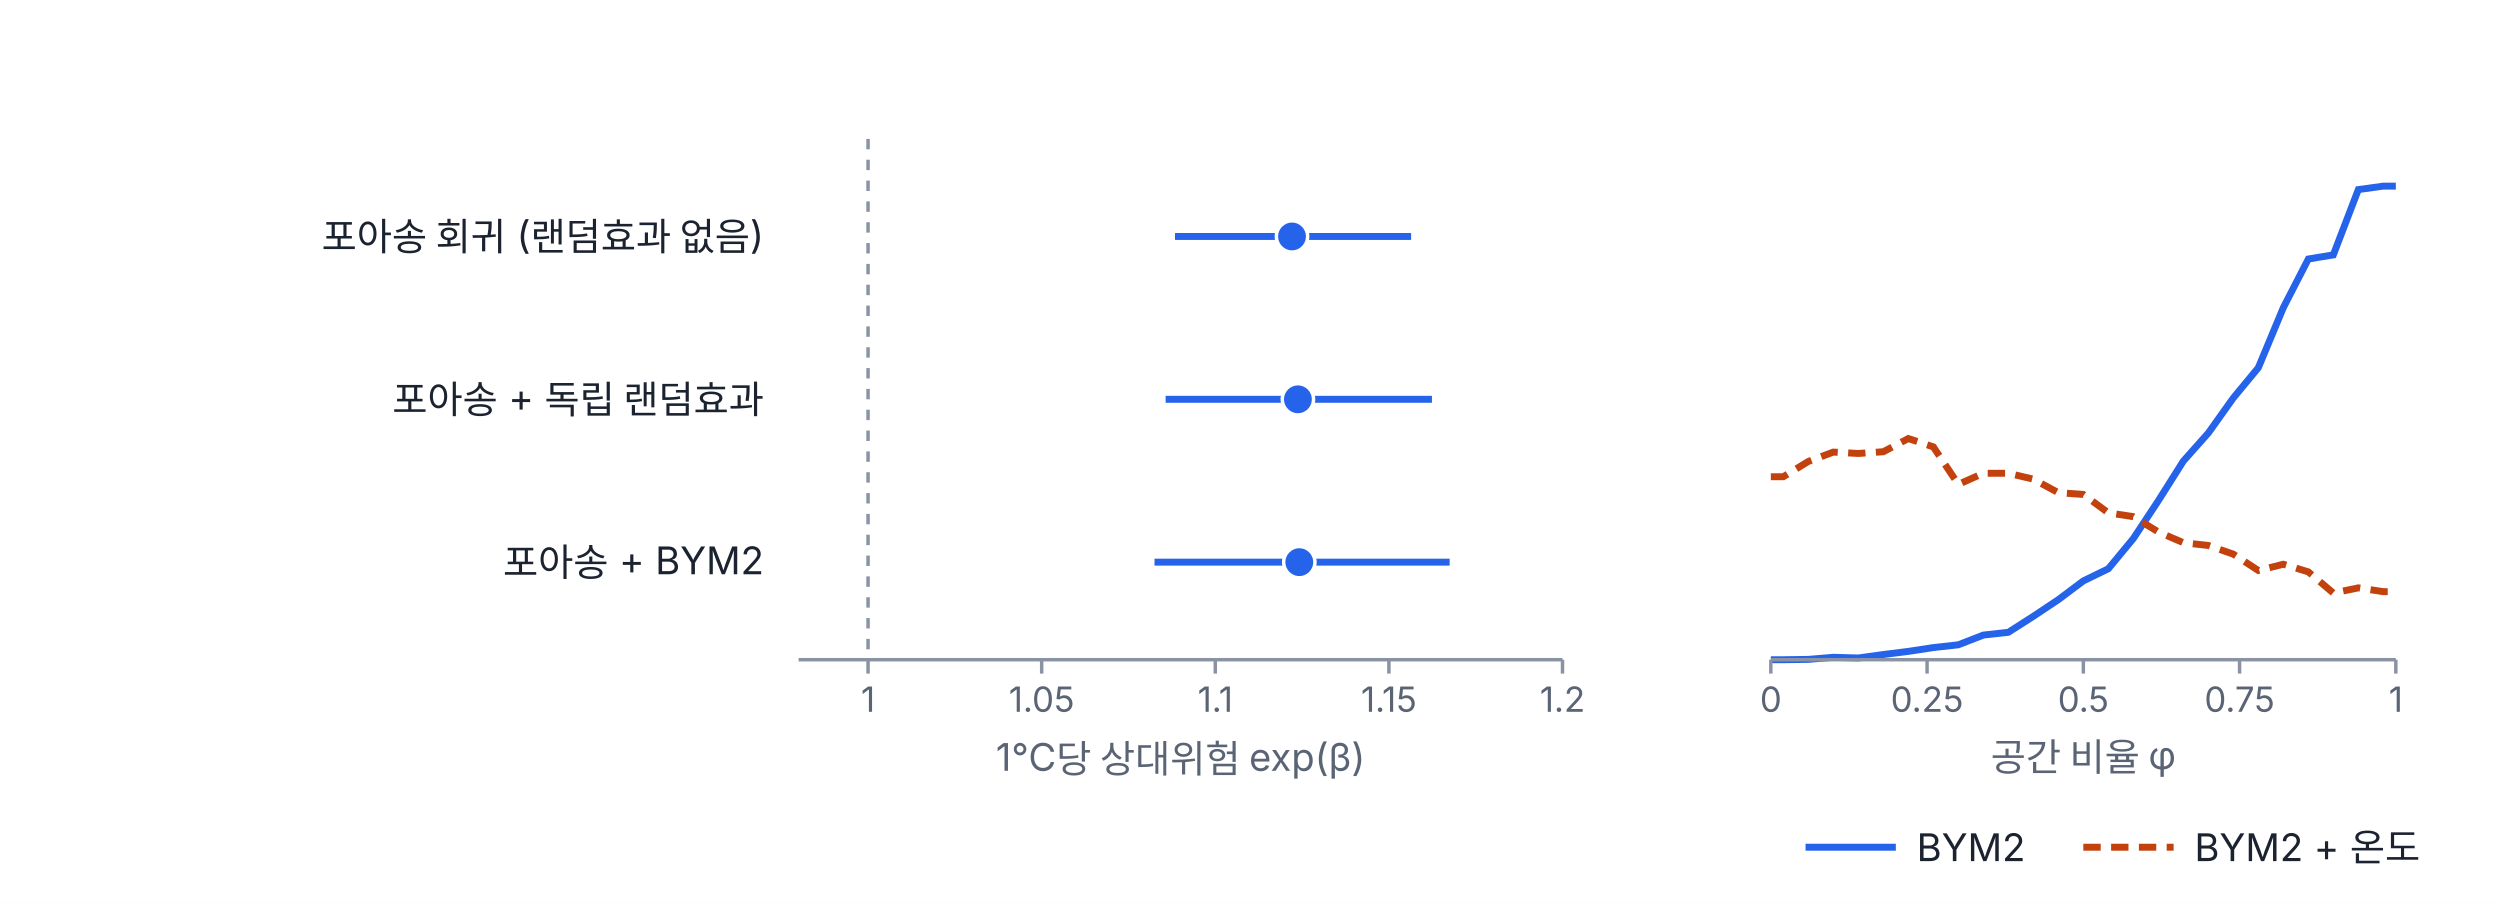
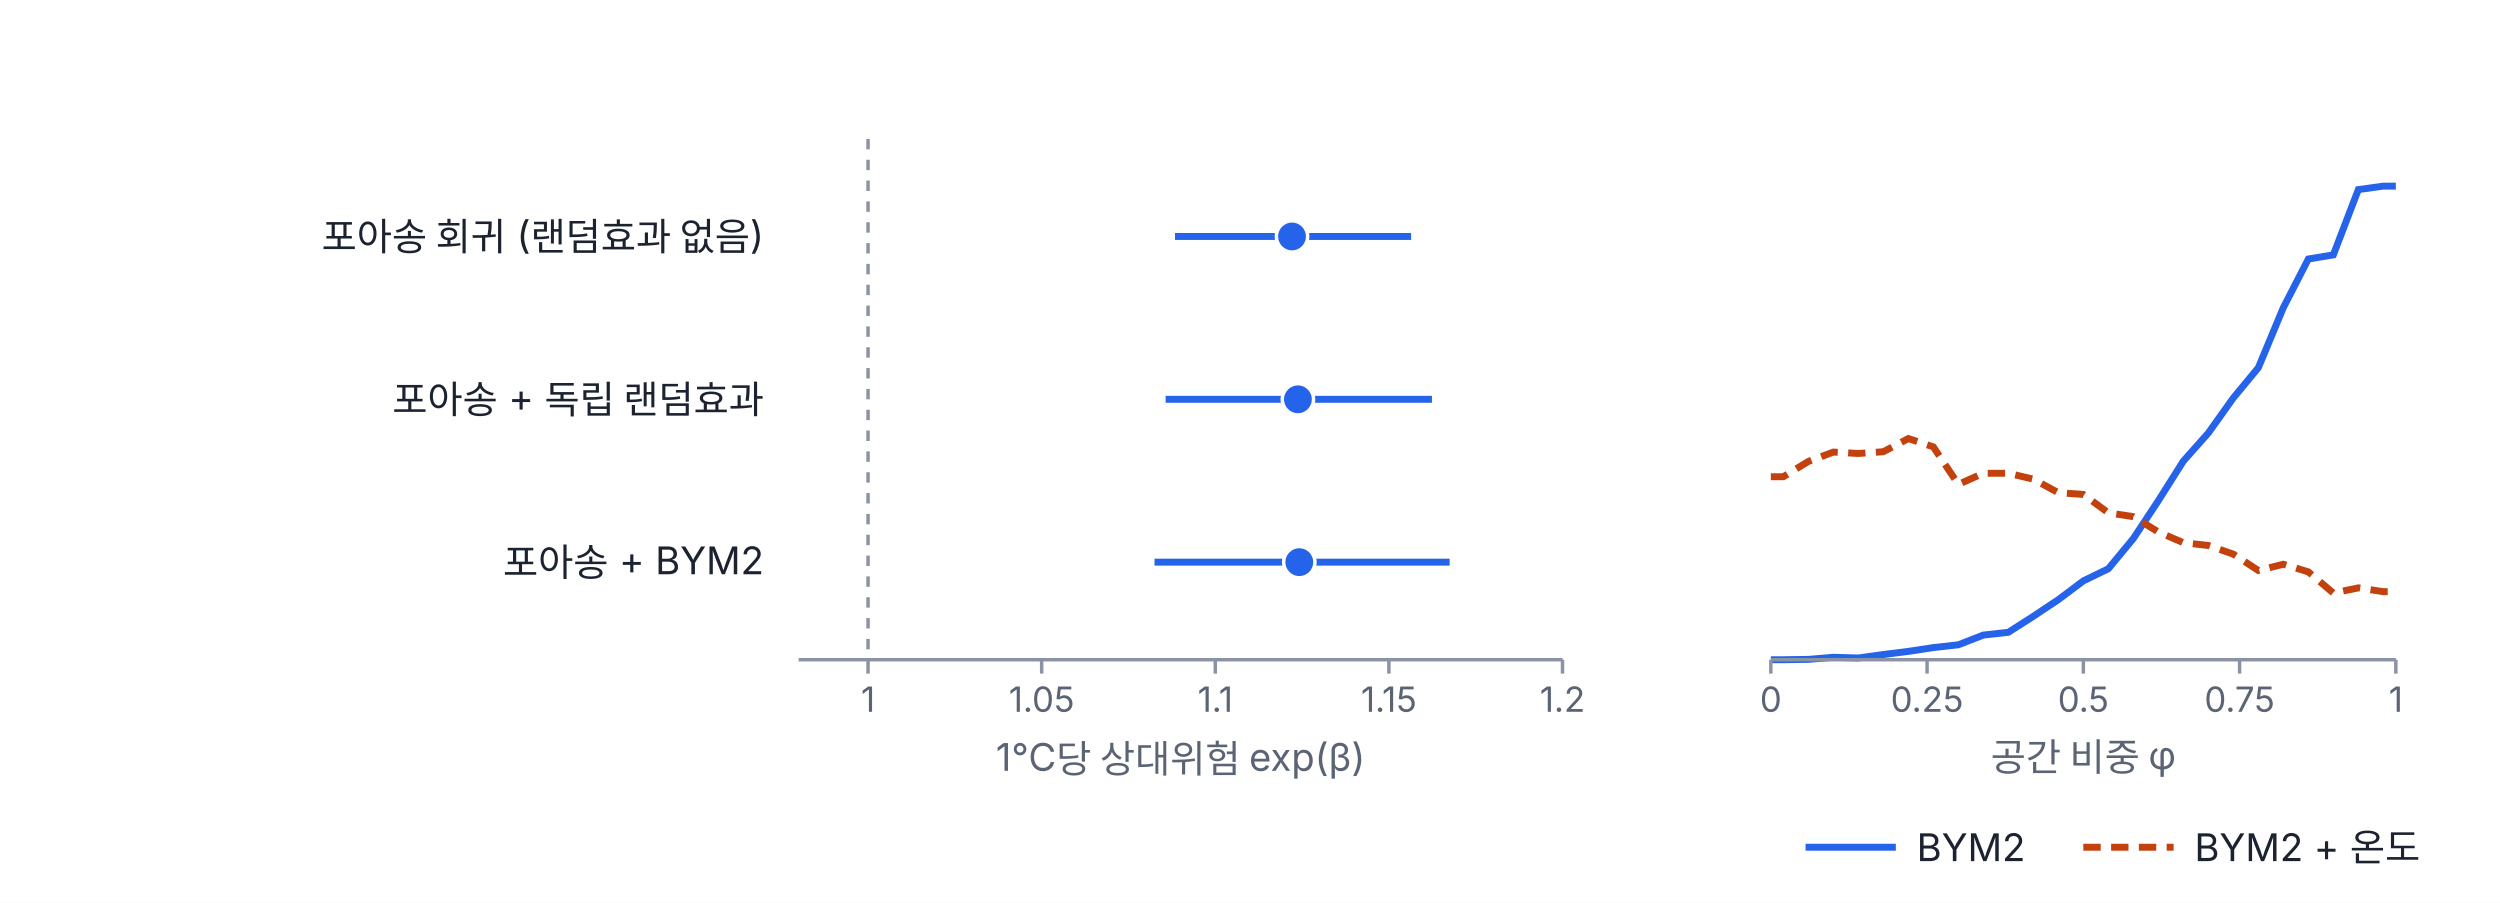
- <svg xmlns="http://www.w3.org/2000/svg" class="gsfig" viewBox="0 0 720 260" role="img" aria-label="왼쪽: 온도편차 1℃당 상대위험과 95% 신용구간. 랜덤효과 없는 포아송 회귀 1.122, 독립 랜덤효과 1.124, BYM2 1.124로 점추정은 거의 같고, 랜덤효과를 넣을수록 구간이 넓어짐(β의 사후 표준편차 0.0153 → 0.0192). 오른쪽: BYM2의 공간 비율 φ의 사후분포. 온도편차를 넣기 전(실선, 평균 0.79)에는 랜덤효과의 대부분이 공간 구조였지만, 넣은 뒤(점선, 평균 0.41)에는 넓게 퍼짐. 온도가 공간 구조의 상당 부분을 설명함">
+ <svg xmlns="http://www.w3.org/2000/svg" class="gsfig" viewBox="0 0 720 260" role="img" aria-label="왼쪽: 온도편차 1℃당 상대위험과 95% 신용구간. 랜덤효과 없는 포아송 회귀 1.122, 독립 랜덤효과 1.124, BYM2 1.124로 점추정은 거의 같고, 랜덤효과를 넣을수록 구간이 넓어짐(β의 사후 표준편차 0.0153 → 0.0192). 오른쪽: BYM2의 공간 비중 φ의 사후분포. 온도편차를 넣기 전(실선, 평균 0.79)에는 랜덤효과의 대부분이 공간 구조였지만, 넣은 뒤(점선, 평균 0.41)에는 넓게 퍼짐. 온도가 공간 구조의 상당 부분을 설명함">
  <style>
.gsfig{font-family:system-ui,-apple-system,'Apple SD Gothic Neo','Malgun Gothic','Noto Sans KR',sans-serif}
.gsfig .s-fg{stroke:#1c2330}.gsfig .s-mu{stroke:#8a93a3}.gsfig .s-ac{stroke:#2563eb}.gsfig .s-bd{stroke:#c2410c}.gsfig .s-ok{stroke:#15803d}.gsfig .s-bg{stroke:#ffffff}
.gsfig .f-fg{fill:#1c2330}.gsfig .f-mu{fill:#5a6475}.gsfig .f-ac{fill:#2563eb}.gsfig .f-acs{fill:#e6eefe}.gsfig .f-bd{fill:#c2410c}
.gsfig .f-bds{fill:#fdeee6}.gsfig .f-ok{fill:#15803d}.gsfig .f-sf{fill:#f0f2f5}.gsfig .f-bg{fill:#ffffff}
.gsfig .d0{fill:#2166ac}.gsfig .d1{fill:#67a9cf}.gsfig .d2{fill:#d1e5f0}.gsfig .d3{fill:#fddbc7}.gsfig .d4{fill:#ef8a62}.gsfig .d5{fill:#b2182b}
.gsfig .q0{fill:#fff1e0}.gsfig .q1{fill:#fdc98f}.gsfig .q2{fill:#f98f45}.gsfig .q3{fill:#d9530f}.gsfig .q4{fill:#8c2d04}
@media (prefers-color-scheme:dark){
.gsfig .s-fg{stroke:#e6e9ef}.gsfig .s-mu{stroke:#737c8c}.gsfig .s-ac{stroke:#6d9bff}.gsfig .s-bd{stroke:#fb8b5b}.gsfig .s-ok{stroke:#4ade80}.gsfig .s-bg{stroke:#1a1e26}
.gsfig .f-fg{fill:#e6e9ef}.gsfig .f-mu{fill:#a7afbd}.gsfig .f-ac{fill:#6d9bff}.gsfig .f-acs{fill:#1f2b45}.gsfig .f-bd{fill:#fb8b5b}
.gsfig .f-bds{fill:#3a2218}.gsfig .f-ok{fill:#4ade80}.gsfig .f-sf{fill:#222733}.gsfig .f-bg{fill:#1a1e26}}
</style>
  <rect x="0" y="0" width="720" height="260" class="f-bg" />
  <line x1="338.4" y1="68.1" x2="406.4" y2="68.1" class="s-ac" stroke-width="2" />
  <circle cx="372.1" cy="68.1" r="4.50" class="f-ac s-bg" stroke-width="1" />
  <text x="220.0" y="72.1" class="f-fg" font-size="11" text-anchor="end">포아송 회귀 (랜덤효과 없음)</text>
  <line x1="335.7" y1="115.0" x2="412.4" y2="115.0" class="s-ac" stroke-width="2" />
  <circle cx="373.8" cy="115.0" r="4.50" class="f-ac s-bg" stroke-width="1" />
  <text x="220.0" y="119.0" class="f-fg" font-size="11" text-anchor="end">포아송 + 독립 랜덤효과</text>
  <line x1="332.5" y1="161.9" x2="417.5" y2="161.9" class="s-ac" stroke-width="2" />
  <circle cx="374.2" cy="161.9" r="4.50" class="f-ac s-bg" stroke-width="1" />
  <text x="220.0" y="165.9" class="f-fg" font-size="11" text-anchor="end">포아송 + BYM2</text>
  <line x1="250.0" y1="40.0" x2="250.0" y2="190.0" class="s-mu" stroke-width="1" stroke-dasharray="3 3" />
  <line x1="230.0" y1="190.0" x2="450.0" y2="190.0" class="s-mu" stroke-width="1" />
  <line x1="250.0" y1="190.0" x2="250.0" y2="194.0" class="s-mu" stroke-width="1" />
  <text x="250.0" y="205.0" class="f-mu" font-size="10" text-anchor="middle">1</text>
  <line x1="300.0" y1="190.0" x2="300.0" y2="194.0" class="s-mu" stroke-width="1" />
  <text x="300.0" y="205.0" class="f-mu" font-size="10" text-anchor="middle">1.05</text>
  <line x1="350.0" y1="190.0" x2="350.0" y2="194.0" class="s-mu" stroke-width="1" />
  <text x="350.0" y="205.0" class="f-mu" font-size="10" text-anchor="middle">1.1</text>
  <line x1="400.0" y1="190.0" x2="400.0" y2="194.0" class="s-mu" stroke-width="1" />
  <text x="400.0" y="205.0" class="f-mu" font-size="10" text-anchor="middle">1.15</text>
  <line x1="450.0" y1="190.0" x2="450.0" y2="194.0" class="s-mu" stroke-width="1" />
  <text x="450.0" y="205.0" class="f-mu" font-size="10" text-anchor="middle">1.2</text>
  <text x="340.0" y="222.0" class="f-mu" font-size="11" text-anchor="middle">1℃당 상대위험 exp(β)</text>
  <path d="M510.0,190.0 L513.6,190.0 L520.8,189.9 L528.0,189.3 L535.2,189.5 L542.4,188.5 L549.6,187.6 L556.8,186.5 L564.0,185.7 L571.2,182.9 L578.4,182.1 L585.6,177.5 L592.8,172.7 L600.0,167.3 L607.2,163.8 L614.4,155.1 L621.6,144.2 L628.8,132.8 L636.0,124.7 L643.2,114.6 L650.4,105.9 L657.6,88.6 L664.8,74.6 L672.0,73.4 L679.2,54.6 L686.4,53.6 L690.0,53.6" class="s-ac" stroke-width="2" fill="none" />
  <path d="M510.0,137.3 L513.6,137.3 L520.8,132.9 L528.0,130.2 L535.2,130.6 L542.4,130.1 L549.6,126.3 L556.8,128.7 L564.0,139.5 L571.2,136.3 L578.4,136.3 L585.6,138.0 L592.8,141.9 L600.0,142.4 L607.2,147.7 L614.4,148.8 L621.6,153.2 L628.8,156.3 L636.0,157.1 L643.2,159.6 L650.4,164.3 L657.6,162.5 L664.8,164.7 L672.0,170.8 L679.2,169.3 L686.4,170.4 L690.0,170.4" class="s-bd" stroke-width="2" fill="none" stroke-dasharray="5 3" />
  <line x1="510.0" y1="190.0" x2="690.0" y2="190.0" class="s-mu" stroke-width="1" />
  <line x1="510.0" y1="190.0" x2="510.0" y2="194.0" class="s-mu" stroke-width="1" />
  <text x="510.0" y="205.0" class="f-mu" font-size="10" text-anchor="middle">0</text>
  <line x1="555.0" y1="190.0" x2="555.0" y2="194.0" class="s-mu" stroke-width="1" />
  <text x="555.0" y="205.0" class="f-mu" font-size="10" text-anchor="middle">0.25</text>
  <line x1="600.0" y1="190.0" x2="600.0" y2="194.0" class="s-mu" stroke-width="1" />
  <text x="600.0" y="205.0" class="f-mu" font-size="10" text-anchor="middle">0.5</text>
  <line x1="645.0" y1="190.0" x2="645.0" y2="194.0" class="s-mu" stroke-width="1" />
  <text x="645.0" y="205.0" class="f-mu" font-size="10" text-anchor="middle">0.75</text>
  <line x1="690.0" y1="190.0" x2="690.0" y2="194.0" class="s-mu" stroke-width="1" />
  <text x="690.0" y="205.0" class="f-mu" font-size="10" text-anchor="middle">1</text>
-   <text x="600.0" y="222.0" class="f-mu" font-size="11" text-anchor="middle">공간 비율 φ</text>
+   <text x="600.0" y="222.0" class="f-mu" font-size="11" text-anchor="middle">공간 비중 φ</text>
  <line x1="520.0" y1="244.0" x2="546.0" y2="244.0" class="s-ac" stroke-width="2" />
  <text x="552.0" y="248.0" class="f-fg" font-size="11" text-anchor="start">BYM2</text>
  <line x1="600.0" y1="244.0" x2="626.0" y2="244.0" class="s-bd" stroke-width="2" stroke-dasharray="5 3" />
  <text x="632.0" y="248.0" class="f-fg" font-size="11" text-anchor="start">BYM2 + 온도</text>
</svg>
